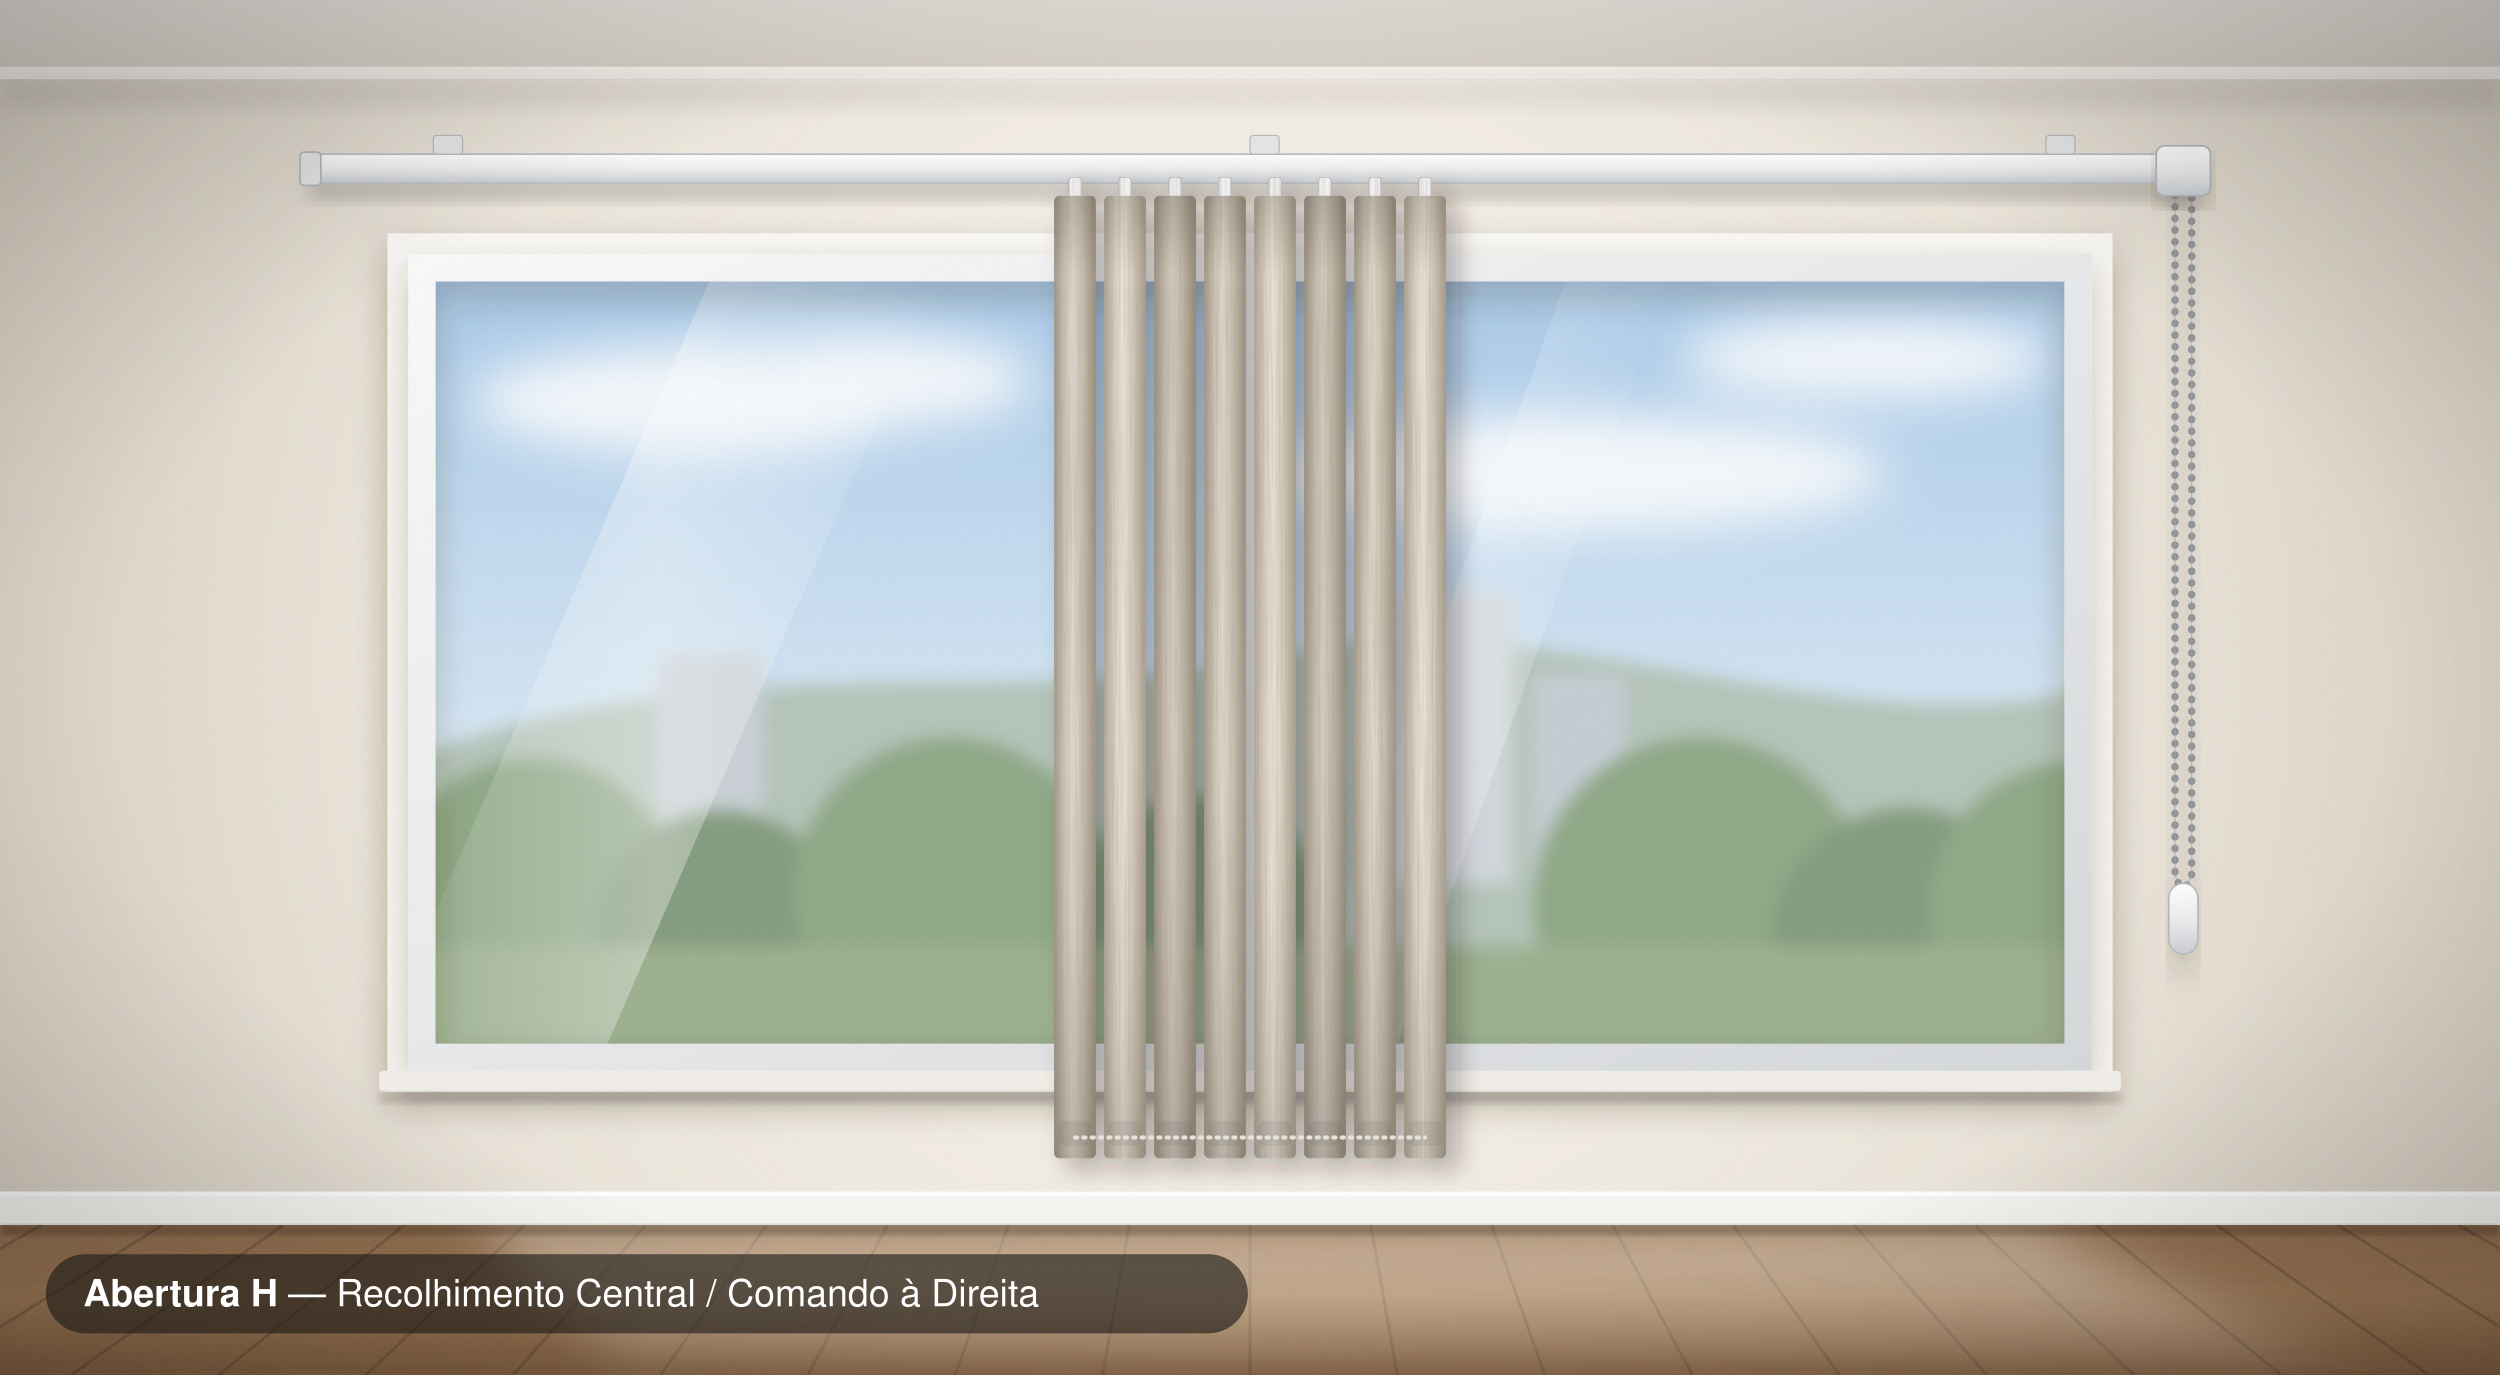
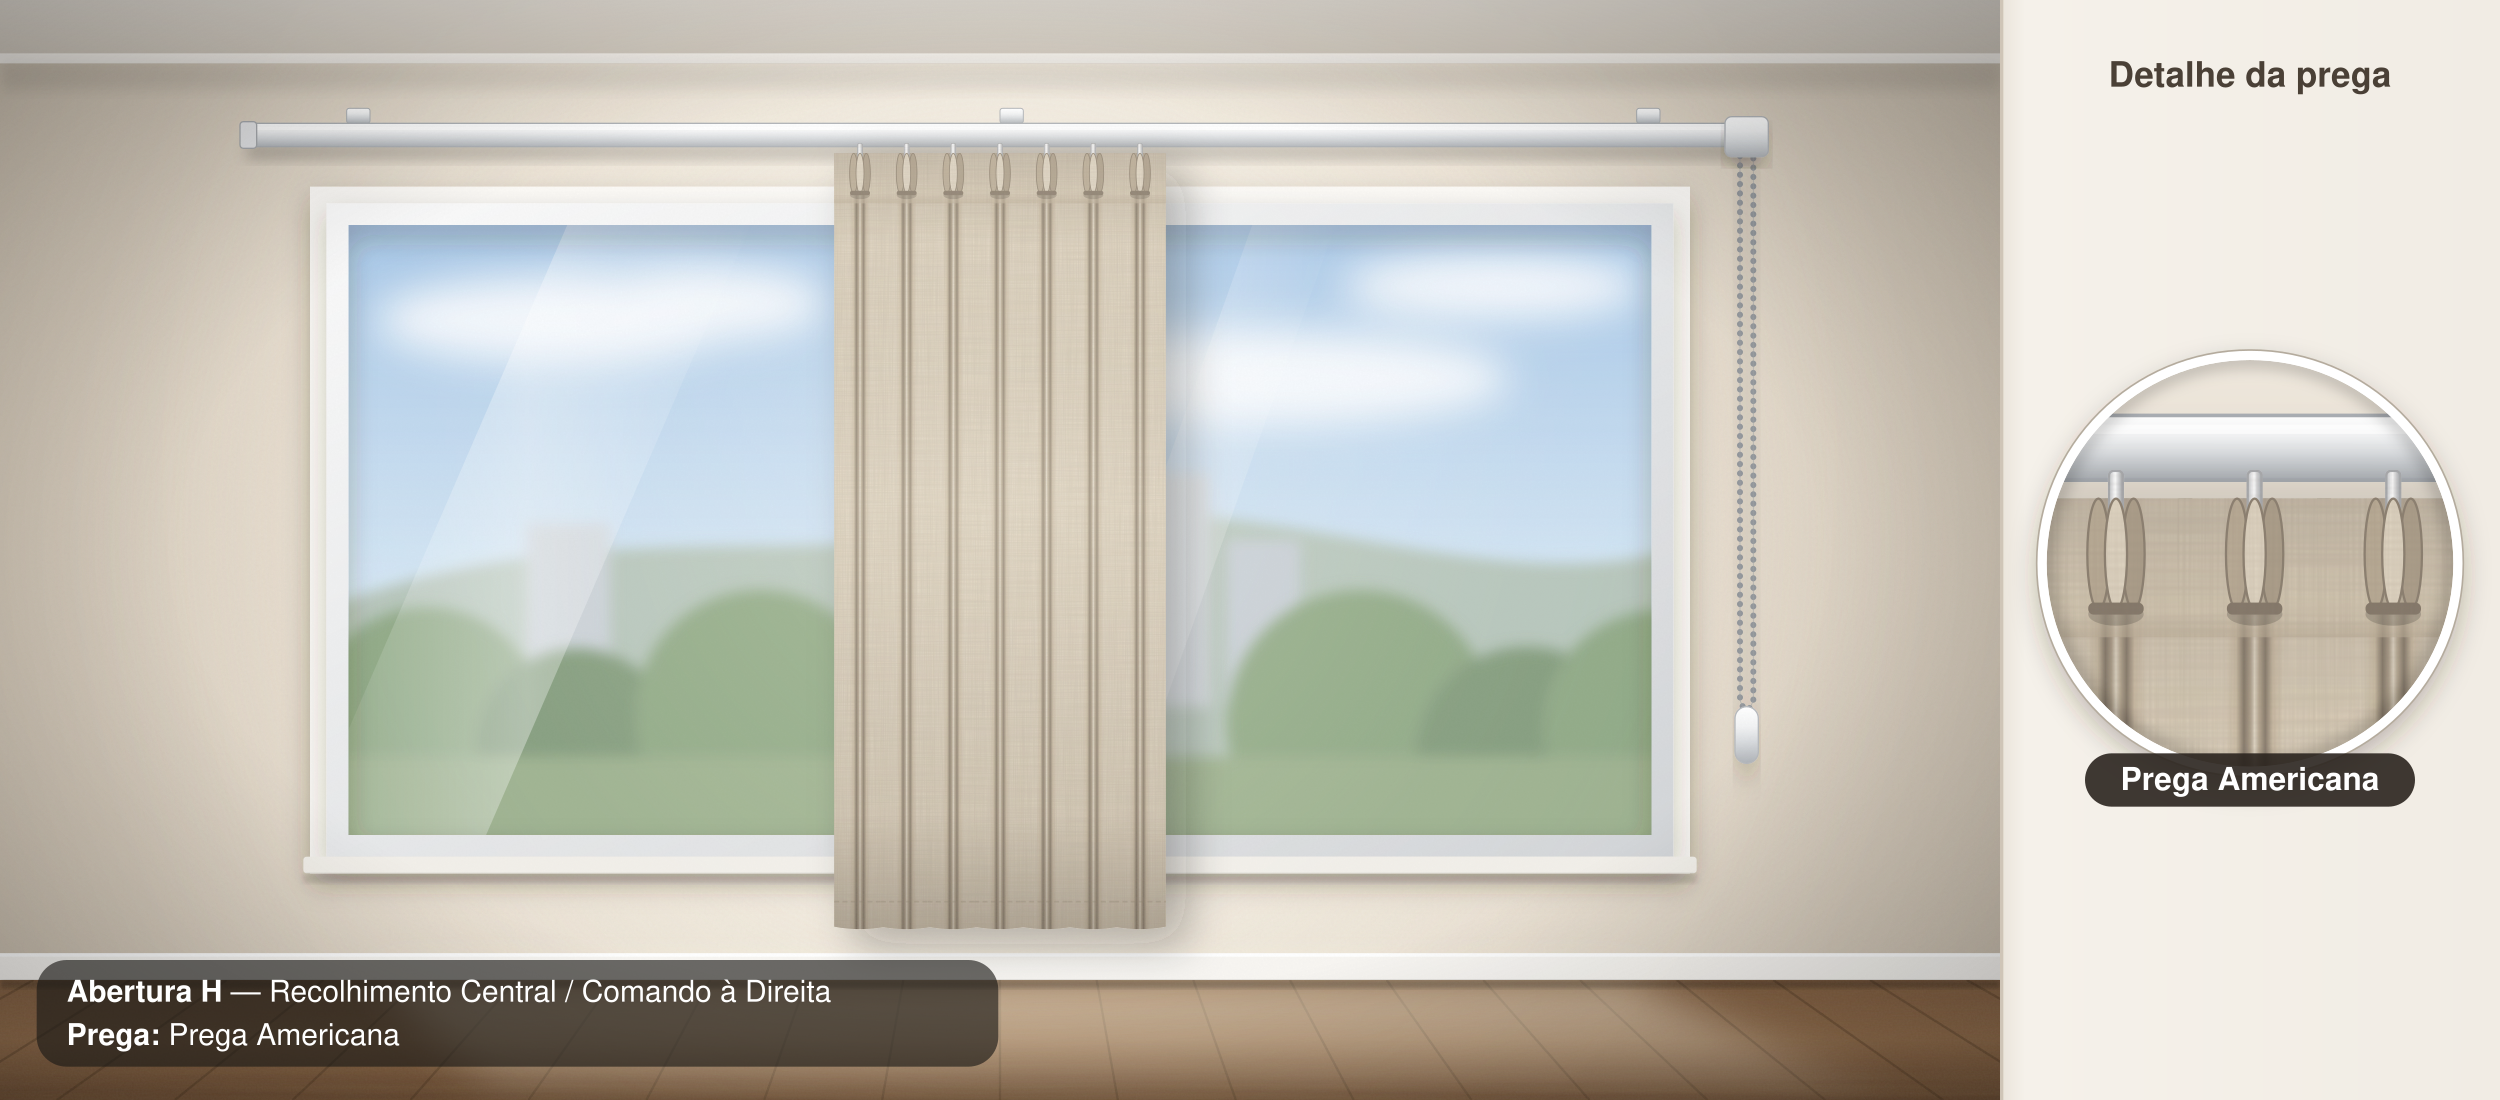
- <svg xmlns="http://www.w3.org/2000/svg" viewBox="0 0 1200 660" width="1200" height="660" role="img" aria-label="Abertura H: Recolhimento Central / Comando à Direita">
+ <svg xmlns="http://www.w3.org/2000/svg" viewBox="0 0 1500 660" width="1500" height="660" role="img" aria-label="Abertura H: Recolhimento Central / Comando à Direita. Prega: Prega Americana">
  <defs>
-     <radialGradient id="parede" cx="600" cy="318" r="760" gradientUnits="userSpaceOnUse">
-       <stop offset="0" stop-color="#F6F1EA" />
-       <stop offset=".55" stop-color="#E8E1D6" />
-       <stop offset="1" stop-color="#CFC6B8" />
+     <radialGradient id="parede" cx="600" cy="318" r="780" gradientUnits="userSpaceOnUse">
+       <stop offset="0" stop-color="#F4EEE5" />
+       <stop offset=".5" stop-color="#E4DACB" />
+       <stop offset="1" stop-color="#BFB3A2" />
    </radialGradient>
    <linearGradient id="teto" x1="0" y1="0" x2="0" y2="1">
-       <stop offset="0" stop-color="#E6E1DA" />
-       <stop offset="1" stop-color="#D3CCC2" />
+       <stop offset="0" stop-color="#E2DCD3" />
+       <stop offset="1" stop-color="#CCC4B8" />
    </linearGradient>
    <linearGradient id="piso" x1="0" y1="0" x2="0" y2="1">
-       <stop offset="0" stop-color="#8E6A4B" />
-       <stop offset=".5" stop-color="#9F7854" />
-       <stop offset="1" stop-color="#7A5739" />
+       <stop offset="0" stop-color="#7E5B3E" />
+       <stop offset=".5" stop-color="#946D4B" />
+       <stop offset="1" stop-color="#6B4B31" />
    </linearGradient>
    <linearGradient id="luzPiso" x1="0" y1="0" x2="0" y2="1">
-       <stop offset="0" stop-color="#FFF6E6" stop-opacity=".55" />
-       <stop offset="1" stop-color="#FFF6E6" stop-opacity=".12" />
+       <stop offset="0" stop-color="#FFF4DE" stop-opacity=".6" />
+       <stop offset="1" stop-color="#FFF4DE" stop-opacity=".1" />
    </linearGradient>
    <linearGradient id="ceu" x1="0" y1="0" x2="0" y2="1">
-       <stop offset="0" stop-color="#8DB8E2" />
-       <stop offset=".6" stop-color="#C9DFF0" />
-       <stop offset="1" stop-color="#E9F1F4" />
+       <stop offset="0" stop-color="#86B2DE" />
+       <stop offset=".6" stop-color="#C6DDF0" />
+       <stop offset="1" stop-color="#EAF1F3" />
    </linearGradient>
    <linearGradient id="aluminio" x1="0" y1="0" x2="0" y2="1">
      <stop offset="0" stop-color="#FFFFFF" />
-       <stop offset=".5" stop-color="#ECEDEE" />
-       <stop offset="1" stop-color="#C9CCD0" />
-     </linearGradient>
+       <stop offset=".35" stop-color="#F1F2F3" />
+       <stop offset=".6" stop-color="#D9DCDF" />
+       <stop offset="1" stop-color="#AEB2B7" />
+     </linearGradient>
+     <linearGradient id="metal" x1="0" y1="0" x2="1" y2="0">
+       <stop offset="0" stop-color="#C9CCD0" />
+       <stop offset=".45" stop-color="#FFFFFF" />
+       <stop offset="1" stop-color="#A3A7AC" />
+     </linearGradient>
+     <radialGradient id="botao" cx=".35" cy=".35" r=".7">
+       <stop offset="0" stop-color="#FFFFFF" />
+       <stop offset=".5" stop-color="#D8D2C8" />
+       <stop offset="1" stop-color="#8E877C" />
+     </radialGradient>
    <linearGradient id="caixilho" x1="0" y1="0" x2="1" y2="1">
      <stop offset="0" stop-color="#FAFAFA" />
-       <stop offset="1" stop-color="#D5D8DB" />
-     </linearGradient>
-     <linearGradient id="lamina" x1="0" y1="0" x2="1" y2="0">
-       <stop offset="0" stop-color="#A89C8A" />
-       <stop offset=".25" stop-color="#D9CFBF" />
-       <stop offset=".45" stop-color="#EEE7DB" />
-       <stop offset=".7" stop-color="#D3C8B6" />
-       <stop offset="1" stop-color="#9F937F" />
-     </linearGradient>
-     <linearGradient id="laminaAltura" x1="0" y1="0" x2="0" y2="1">
-       <stop offset="0" stop-color="#000" stop-opacity=".18" />
-       <stop offset=".08" stop-color="#000" stop-opacity="0" />
-       <stop offset=".55" stop-color="#FFF" stop-opacity=".06" />
-       <stop offset="1" stop-color="#000" stop-opacity=".16" />
+       <stop offset="1" stop-color="#D1D4D7" />
+     </linearGradient>
+     <linearGradient id="volume" x1="0" y1="0" x2="0" y2="1">
+       <stop offset="0" stop-color="#1B140E" stop-opacity=".34" />
+       <stop offset=".05" stop-color="#1B140E" stop-opacity=".08" />
+       <stop offset=".12" stop-color="#1B140E" stop-opacity="0" />
+       <stop offset=".45" stop-color="#FFF8EA" stop-opacity=".08" />
+       <stop offset=".85" stop-color="#1B140E" stop-opacity=".06" />
+       <stop offset="1" stop-color="#1B140E" stop-opacity=".26" />
+     </linearGradient>
+     <linearGradient id="dobra0Americana" x1="0" y1="0" x2="1" y2="0">
+       <stop offset="0" stop-color="#daceb9" />
+       <stop offset="0.3" stop-color="#dcd0bc" />
+       <stop offset="0.38" stop-color="#d0c2aa" />
+       <stop offset="0.43" stop-color="#877b6b" />
+       <stop offset="0.47" stop-color="#afa18d" />
+       <stop offset="0.5" stop-color="#e4dac8" />
+       <stop offset="0.53" stop-color="#b9ab95" />
+       <stop offset="0.57" stop-color="#8a7e6e" />
+       <stop offset="0.62" stop-color="#cfc0a9" />
+       <stop offset="0.7" stop-color="#dcd0bc" />
+       <stop offset="1" stop-color="#daceb9" />
+     </linearGradient>
+     <linearGradient id="cabecote0" x1="0" y1="0" x2="0" y2="1">
+       <stop offset="0" stop-color="#ddd1be" />
+       <stop offset=".8" stop-color="#d5c8b2" />
+       <stop offset="1" stop-color="#bcae98" />
    </linearGradient>
    <linearGradient id="reflexo" x1="0" y1="0" x2="1" y2="0">
      <stop offset="0" stop-color="#FFF" stop-opacity="0" />
      <stop offset=".5" stop-color="#FFF" stop-opacity=".35" />
      <stop offset="1" stop-color="#FFF" stop-opacity="0" />
    </linearGradient>
    <radialGradient id="vinheta" cx=".5" cy=".5" r=".75">
-       <stop offset=".6" stop-color="#000" stop-opacity="0" />
-       <stop offset="1" stop-color="#000" stop-opacity=".28" />
+       <stop offset=".55" stop-color="#000" stop-opacity="0" />
+       <stop offset="1" stop-color="#000" stop-opacity=".32" />
    </radialGradient>
-     <radialGradient id="brilhoJanela" cx="600" cy="318" r="520" gradientUnits="userSpaceOnUse">
-       <stop offset="0" stop-color="#FFFBF2" stop-opacity=".55" />
-       <stop offset="1" stop-color="#FFFBF2" stop-opacity="0" />
+     <radialGradient id="brilhoJanela" cx="600" cy="318" r="560" gradientUnits="userSpaceOnUse">
+       <stop offset="0" stop-color="#FFF8EC" stop-opacity=".65" />
+       <stop offset="1" stop-color="#FFF8EC" stop-opacity="0" />
    </radialGradient>
+     <radialGradient id="luzNaCortina" cx="600" cy="278.8" r="520" gradientUnits="userSpaceOnUse">
+       <stop offset="0" stop-color="#FFF6E2" stop-opacity=".55" />
+       <stop offset=".6" stop-color="#FFF6E2" stop-opacity=".12" />
+       <stop offset="1" stop-color="#FFF6E2" stop-opacity="0" />
+     </radialGradient>
+     <linearGradient id="fundoLupa" x1="0" y1="0" x2="0" y2="1">
+       <stop offset="0" stop-color="#EEE7DC" />
+       <stop offset="1" stop-color="#D9CFC0" />
+     </linearGradient>
+     <linearGradient id="coluna" x1="0" y1="0" x2="1" y2="0">
+       <stop offset="0" stop-color="#E9E3D9" />
+       <stop offset=".05" stop-color="#F5F1EA" />
+       <stop offset="1" stop-color="#F1ECE4" />
+     </linearGradient>
+     <clipPath id="cena">
+       <rect width="1200" height="660" />
+     </clipPath>
    <clipPath id="vaos">
      <rect x="209" y="135" width="384.5" height="366" />
      <rect x="606.5" y="135" width="384.5" height="366" />
    </clipPath>
    <clipPath id="pisoClip">
      <rect x="0" y="588" width="1200" height="72" />
    </clipPath>
+     <clipPath id="lupa0">
+       <circle cx="1350" cy="338" r="122" />
+     </clipPath>
    <filter id="desfoque4" x="-10%" y="-30%" width="120%" height="160%">
      <feGaussianBlur stdDeviation="4" />
    </filter>
    <filter id="desfoque2">
      <feGaussianBlur stdDeviation="1.6" />
    </filter>
    <filter id="desfoque12" x="-20%" y="-50%" width="140%" height="200%">
      <feGaussianBlur stdDeviation="12" />
    </filter>
    <filter id="sombra" x="-10%" y="-20%" width="120%" height="150%">
      <feDropShadow dx="0" dy="7" stdDeviation="8" flood-color="#3A2E22" flood-opacity=".28" />
    </filter>
-     <filter id="sombraLaminas" x="-10%" y="-5%" width="125%" height="115%">
-       <feDropShadow dx="6" dy="5" stdDeviation="6" flood-color="#2E2418" flood-opacity=".32" />
+     <filter id="sombraCortina" x="-15%" y="-5%" width="135%" height="120%">
+       <feDropShadow dx="2" dy="3" stdDeviation="2.5" flood-color="#241B12" flood-opacity=".35" result="perto" />
+       <feDropShadow dx="12" dy="9" stdDeviation="13" flood-color="#241B12" flood-opacity=".34" />
    </filter>
    <filter id="tecido" x="0" y="0" width="100%" height="100%">
-       <feTurbulence type="fractalNoise" baseFrequency="0.9 0.015" numOctaves="2" seed="4" result="n" />
-       <feColorMatrix in="n" type="matrix" values="0 0 0 0 .35  0 0 0 0 .30  0 0 0 0 .24  0 0 0 .55 -.12" result="nc" />
-       <feComposite in="nc" in2="SourceGraphic" operator="in" result="t" />
+       <feTurbulence type="fractalNoise" baseFrequency="1.5 0.03" numOctaves="2" seed="4" result="urdume" />
+       <feTurbulence type="fractalNoise" baseFrequency="0.03 1.2" numOctaves="1" seed="11" result="trama" />
+       <feBlend in="urdume" in2="trama" mode="multiply" result="fios" />
+       <feColorMatrix in="fios" type="matrix" values="0 0 0 0 .28  0 0 0 0 .23  0 0 0 0 .18  0 0 0 .42 -.15" result="fiosCor" />
+       <feComposite in="fiosCor" in2="SourceGraphic" operator="in" result="textura" />
      <feMerge>
        <feMergeNode in="SourceGraphic" />
-         <feMergeNode in="t" />
+         <feMergeNode in="textura" />
      </feMerge>
+     </filter>
+     <filter id="reboco" x="0" y="0" width="100%" height="100%">
+       <feTurbulence type="fractalNoise" baseFrequency=".55" numOctaves="3" seed="21" />
+       <feColorMatrix type="matrix" values="0 0 0 0 .45  0 0 0 0 .40  0 0 0 0 .34  0 0 0 .09 0" />
    </filter>
    <filter id="grao" x="0" y="0" width="100%" height="100%">
      <feTurbulence type="fractalNoise" baseFrequency=".85" numOctaves="2" seed="9" />
-       <feColorMatrix type="matrix" values="0 0 0 0 .5  0 0 0 0 .5  0 0 0 0 .5  0 0 0 .07 0" />
+       <feColorMatrix type="matrix" values="0 0 0 0 .5  0 0 0 0 .5  0 0 0 0 .5  0 0 0 .06 0" />
    </filter>
    <filter id="veios" x="0" y="0" width="100%" height="100%">
      <feTurbulence type="fractalNoise" baseFrequency="0.004 0.18" numOctaves="3" seed="2" />
-       <feColorMatrix type="matrix" values="0 0 0 0 .25  0 0 0 0 .14  0 0 0 0 .06  0 0 0 .5 -.1" />
+       <feColorMatrix type="matrix" values="0 0 0 0 .25  0 0 0 0 .14  0 0 0 0 .06  0 0 0 .55 -.1" />
    </filter>
  </defs>
-   <rect width="1200" height="660" fill="url(#parede)" />
-   <rect width="1200" height="660" fill="url(#brilhoJanela)" />
-   <rect width="1200" height="38" fill="url(#teto)" />
-   <rect y="32" width="1200" height="6" fill="#F3EFE9" />
-   <rect y="38" width="1200" height="14" fill="#000" opacity=".06" filter="url(#desfoque4)" />
-   <rect y="588" width="1200" height="72" fill="url(#piso)" />
-   <rect y="588" width="1200" height="72" filter="url(#veios)" />
-   <g clip-path="url(#pisoClip)" stroke="#3E2817" stroke-opacity=".28" stroke-width="1.4">
-     <line x1="-328" y1="588" x2="-531.7" y2="660" />
-     <line x1="-270" y1="588" x2="-461" y2="660" />
-     <line x1="-212" y1="588" x2="-390.2" y2="660" />
-     <line x1="-154" y1="588" x2="-319.5" y2="660" />
-     <line x1="-96" y1="588" x2="-248.8" y2="660" />
-     <line x1="-38" y1="588" x2="-178" y2="660" />
-     <line x1="20" y1="588" x2="-107.3" y2="660" />
-     <line x1="78" y1="588" x2="-36.6" y2="660" />
-     <line x1="136" y1="588" x2="34.1" y2="660" />
-     <line x1="194" y1="588" x2="104.9" y2="660" />
-     <line x1="252" y1="588" x2="175.6" y2="660" />
-     <line x1="310" y1="588" x2="246.3" y2="660" />
-     <line x1="368" y1="588" x2="317.1" y2="660" />
-     <line x1="426" y1="588" x2="387.8" y2="660" />
-     <line x1="484" y1="588" x2="458.5" y2="660" />
-     <line x1="542" y1="588" x2="529.3" y2="660" />
-     <line x1="600" y1="588" x2="600" y2="660" />
-     <line x1="658" y1="588" x2="670.7" y2="660" />
-     <line x1="716" y1="588" x2="741.5" y2="660" />
-     <line x1="774" y1="588" x2="812.2" y2="660" />
-     <line x1="832" y1="588" x2="882.9" y2="660" />
-     <line x1="890" y1="588" x2="953.7" y2="660" />
-     <line x1="948" y1="588" x2="1024.4" y2="660" />
-     <line x1="1006" y1="588" x2="1095.1" y2="660" />
-     <line x1="1064" y1="588" x2="1165.9" y2="660" />
-     <line x1="1122" y1="588" x2="1236.6" y2="660" />
-     <line x1="1180" y1="588" x2="1307.3" y2="660" />
-     <line x1="1238" y1="588" x2="1378" y2="660" />
-     <line x1="1296" y1="588" x2="1448.8" y2="660" />
-     <line x1="1354" y1="588" x2="1519.5" y2="660" />
-     <line x1="1412" y1="588" x2="1590.2" y2="660" />
-     <line x1="1470" y1="588" x2="1661" y2="660" />
-     <line x1="1528" y1="588" x2="1731.7" y2="660" />
+   <g clip-path="url(#cena)">
+     <rect width="1200" height="660" fill="url(#parede)" />
+     <rect width="1200" height="660" filter="url(#reboco)" />
+     <rect width="1200" height="660" fill="url(#brilhoJanela)" />
+     <rect width="1200" height="38" fill="url(#teto)" />
+     <rect y="32" width="1200" height="6" fill="#F3EFE9" />
+     <rect y="38" width="1200" height="16" fill="#000" opacity=".08" filter="url(#desfoque4)" />
+     <rect y="588" width="1200" height="72" fill="url(#piso)" />
+     <rect y="588" width="1200" height="72" filter="url(#veios)" />
+     <g clip-path="url(#pisoClip)" stroke="#3E2817" stroke-opacity=".3" stroke-width="1.4">
+       <line x1="-328" y1="588" x2="-531.7" y2="660" />
+       <line x1="-270" y1="588" x2="-461" y2="660" />
+       <line x1="-212" y1="588" x2="-390.2" y2="660" />
+       <line x1="-154" y1="588" x2="-319.5" y2="660" />
+       <line x1="-96" y1="588" x2="-248.8" y2="660" />
+       <line x1="-38" y1="588" x2="-178" y2="660" />
+       <line x1="20" y1="588" x2="-107.3" y2="660" />
+       <line x1="78" y1="588" x2="-36.6" y2="660" />
+       <line x1="136" y1="588" x2="34.1" y2="660" />
+       <line x1="194" y1="588" x2="104.9" y2="660" />
+       <line x1="252" y1="588" x2="175.6" y2="660" />
+       <line x1="310" y1="588" x2="246.3" y2="660" />
+       <line x1="368" y1="588" x2="317.1" y2="660" />
+       <line x1="426" y1="588" x2="387.8" y2="660" />
+       <line x1="484" y1="588" x2="458.5" y2="660" />
+       <line x1="542" y1="588" x2="529.3" y2="660" />
+       <line x1="600" y1="588" x2="600" y2="660" />
+       <line x1="658" y1="588" x2="670.7" y2="660" />
+       <line x1="716" y1="588" x2="741.5" y2="660" />
+       <line x1="774" y1="588" x2="812.2" y2="660" />
+       <line x1="832" y1="588" x2="882.9" y2="660" />
+       <line x1="890" y1="588" x2="953.7" y2="660" />
+       <line x1="948" y1="588" x2="1024.4" y2="660" />
+       <line x1="1006" y1="588" x2="1095.1" y2="660" />
+       <line x1="1064" y1="588" x2="1165.9" y2="660" />
+       <line x1="1122" y1="588" x2="1236.6" y2="660" />
+       <line x1="1180" y1="588" x2="1307.3" y2="660" />
+       <line x1="1238" y1="588" x2="1378" y2="660" />
+       <line x1="1296" y1="588" x2="1448.8" y2="660" />
+       <line x1="1354" y1="588" x2="1519.5" y2="660" />
+       <line x1="1412" y1="588" x2="1590.2" y2="660" />
+       <line x1="1470" y1="588" x2="1661" y2="660" />
+       <line x1="1528" y1="588" x2="1731.7" y2="660" />
+     </g>
+     <polygon points="226,588 974,588 1144,660 306,660" fill="url(#luzPiso)" filter="url(#desfoque12)" />
+     <rect y="572" width="1200" height="16" fill="#F7F5F1" />
+     <rect y="572" width="1200" height="2" fill="#FFFFFF" />
+     <rect y="588" width="1200" height="5" fill="#000" opacity=".24" filter="url(#desfoque2)" />
+     <rect x="186" y="112" width="828" height="412" fill="#FBF9F5" filter="url(#sombra)" />
+     <g clip-path="url(#vaos)">
+       <rect x="196" y="122" width="808" height="392" fill="url(#ceu)" />
+       <g fill="#FFFFFF" opacity=".85" filter="url(#desfoque12)">
+         <ellipse cx="336" cy="192" rx="110" ry="26" />
+         <ellipse cx="426" cy="182" rx="70" ry="22" />
+         <ellipse cx="756" cy="227" rx="150" ry="28" />
+         <ellipse cx="896" cy="172" rx="90" ry="20" />
+       </g>
+       <path d="M196 364 C356 304 496 344 616 314 S896 364 1004 329 V514 H196 Z" fill="#9FB3A6" filter="url(#desfoque4)" />
+       <g filter="url(#desfoque4)">
+         <rect x="666" y="284" width="60" height="140" fill="#C3CBD2" />
+         <rect x="736" y="324" width="44" height="100" fill="#B4BEC7" />
+         <rect x="316" y="314" width="50" height="110" fill="#BAC3CB" />
+       </g>
+       <g filter="url(#desfoque4)">
+         <circle cx="256" cy="434" r="70" fill="#6E8F64" />
+         <circle cx="346" cy="449" r="60" fill="#5F7F58" />
+         <circle cx="456" cy="429" r="75" fill="#6E8F64" />
+         <circle cx="576" cy="444" r="62" fill="#5F7F58" />
+         <circle cx="816" cy="434" r="80" fill="#6E8F64" />
+         <circle cx="916" cy="454" r="66" fill="#5F7F58" />
+         <circle cx="996" cy="436" r="70" fill="#6E8F64" />
+         <rect x="196" y="454" width="808" height="60" fill="#7F9A6E" />
+       </g>
+       <rect x="196" y="122" width="808" height="392" fill="#FFFFFF" opacity=".22" />
+       <polygon points="346,122 456,122 286,514 176,514" fill="url(#reflexo)" />
+       <polygon points="756,122 806,122 666,514 616,514" fill="url(#reflexo)" opacity=".7" />
+     </g>
+     <g filter="url(#sombra)">
+       <path fill-rule="evenodd" fill="url(#caixilho)" d="M196 122 h808 v392 h-808 Z       M209 135 h384.5 v366 h-384.5 Z       M606.5 135 h384.5 v366 h-384.5 Z" />
+     </g>
+     <rect x="593.5" y="135" width="2" height="366" fill="#000" opacity=".08" />
+     <rect x="182" y="514" width="836" height="10" rx="2" fill="#F1EEE8" />
+     <rect x="182" y="524" width="836" height="6" fill="#000" opacity=".12" filter="url(#desfoque2)" />
+     <rect x="208" y="65" width="14" height="9" rx="1.5" fill="url(#aluminio)" stroke="#A9ADB2" stroke-width=".6" />
+     <rect x="600" y="65" width="14" height="9" rx="1.5" fill="url(#aluminio)" stroke="#A9ADB2" stroke-width=".6" />
+     <rect x="982" y="65" width="14" height="9" rx="1.5" fill="url(#aluminio)" stroke="#A9ADB2" stroke-width=".6" />
+     <rect x="148" y="86" width="904" height="10" fill="#000" opacity=".2" filter="url(#desfoque4)" />
+     <rect x="148" y="74" width="904" height="14" rx="3" fill="url(#aluminio)" stroke="#A9ADB2" stroke-width=".8" />
+     <rect x="150" y="76" width="900" height="2" rx="1" fill="#FFFFFF" opacity=".8" />
+     <rect x="144" y="73" width="10" height="16" rx="2" fill="#E2E3E5" stroke="#A3A6AA" stroke-width=".8" />
+     <rect x="1046" y="73" width="10" height="16" rx="2" fill="#E2E3E5" stroke="#A3A6AA" stroke-width=".8" />
+     <g filter="url(#sombraCortina)">
+       <g filter="url(#tecido)">
+         <g transform="translate(516 0)">
+           <g>
+             <path d="M-15.5 92 H15.5 V556 Q0 559 -15.5 556 Z" fill="url(#dobra0Americana)" />
+             <path d="M-15.5 92 H15.5 V556 Q0 559 -15.5 556 Z" fill="url(#volume)" />
+             <line x1="-15.5" y1="541" x2="15.5" y2="541" stroke="#7a6f60" stroke-opacity=".28" stroke-width="1" stroke-dasharray="3 2" vector-effect="non-scaling-stroke" />
+             <rect x="-15.5" y="92" width="31" height="30" fill="url(#cabecote0)" opacity=".6" />
+           </g>
+           <rect x="-1.5" y="86" width="3" height="9" rx="1" fill="url(#metal)" stroke="#A9ACB0" stroke-width=".5" />
+           <ellipse cx="0" cy="117" rx="6" ry="2.5" fill="#000" opacity=".18" />
+           <ellipse cx="-3.8" cy="104" rx="2.4" ry="12" fill="#b9ab95" stroke="#8a7e6e" stroke-width=".5" />
+           <ellipse cx="3.8" cy="104" rx="2.4" ry="12" fill="#ac9e8a" stroke="#8a7e6e" stroke-width=".5" />
+           <ellipse cx="0" cy="104" rx="2.4" ry="12" fill="#e0d5c2" stroke="#8a7e6e" stroke-width=".5" />
+           <rect x="-6" y="114.5" width="12" height="2.6" rx="1.2" fill="#827667" />
+         </g>
+         <g transform="translate(544 0)">
+           <g>
+             <path d="M-15.5 92 H15.5 V556 Q0 559 -15.5 556 Z" fill="url(#dobra0Americana)" />
+             <path d="M-15.5 92 H15.5 V556 Q0 559 -15.5 556 Z" fill="url(#volume)" />
+             <line x1="-15.5" y1="541" x2="15.5" y2="541" stroke="#7a6f60" stroke-opacity=".28" stroke-width="1" stroke-dasharray="3 2" vector-effect="non-scaling-stroke" />
+             <rect x="-15.5" y="92" width="31" height="30" fill="url(#cabecote0)" opacity=".6" />
+           </g>
+           <rect x="-1.5" y="86" width="3" height="9" rx="1" fill="url(#metal)" stroke="#A9ACB0" stroke-width=".5" />
+           <ellipse cx="0" cy="117" rx="6" ry="2.5" fill="#000" opacity=".18" />
+           <ellipse cx="-3.8" cy="104" rx="2.4" ry="12" fill="#b9ab95" stroke="#8a7e6e" stroke-width=".5" />
+           <ellipse cx="3.8" cy="104" rx="2.4" ry="12" fill="#ac9e8a" stroke="#8a7e6e" stroke-width=".5" />
+           <ellipse cx="0" cy="104" rx="2.4" ry="12" fill="#e0d5c2" stroke="#8a7e6e" stroke-width=".5" />
+           <rect x="-6" y="114.5" width="12" height="2.6" rx="1.2" fill="#827667" />
+         </g>
+         <g transform="translate(572 0)">
+           <g>
+             <path d="M-15.5 92 H15.5 V556 Q0 559 -15.5 556 Z" fill="url(#dobra0Americana)" />
+             <path d="M-15.5 92 H15.5 V556 Q0 559 -15.5 556 Z" fill="url(#volume)" />
+             <line x1="-15.5" y1="541" x2="15.5" y2="541" stroke="#7a6f60" stroke-opacity=".28" stroke-width="1" stroke-dasharray="3 2" vector-effect="non-scaling-stroke" />
+             <rect x="-15.5" y="92" width="31" height="30" fill="url(#cabecote0)" opacity=".6" />
+           </g>
+           <rect x="-1.5" y="86" width="3" height="9" rx="1" fill="url(#metal)" stroke="#A9ACB0" stroke-width=".5" />
+           <ellipse cx="0" cy="117" rx="6" ry="2.5" fill="#000" opacity=".18" />
+           <ellipse cx="-3.8" cy="104" rx="2.4" ry="12" fill="#b9ab95" stroke="#8a7e6e" stroke-width=".5" />
+           <ellipse cx="3.8" cy="104" rx="2.4" ry="12" fill="#ac9e8a" stroke="#8a7e6e" stroke-width=".5" />
+           <ellipse cx="0" cy="104" rx="2.4" ry="12" fill="#e0d5c2" stroke="#8a7e6e" stroke-width=".5" />
+           <rect x="-6" y="114.5" width="12" height="2.6" rx="1.2" fill="#827667" />
+         </g>
+         <g transform="translate(600 0)">
+           <g>
+             <path d="M-15.5 92 H15.5 V556 Q0 559 -15.5 556 Z" fill="url(#dobra0Americana)" />
+             <path d="M-15.5 92 H15.5 V556 Q0 559 -15.5 556 Z" fill="url(#volume)" />
+             <line x1="-15.5" y1="541" x2="15.5" y2="541" stroke="#7a6f60" stroke-opacity=".28" stroke-width="1" stroke-dasharray="3 2" vector-effect="non-scaling-stroke" />
+             <rect x="-15.5" y="92" width="31" height="30" fill="url(#cabecote0)" opacity=".6" />
+           </g>
+           <rect x="-1.5" y="86" width="3" height="9" rx="1" fill="url(#metal)" stroke="#A9ACB0" stroke-width=".5" />
+           <ellipse cx="0" cy="117" rx="6" ry="2.5" fill="#000" opacity=".18" />
+           <ellipse cx="-3.8" cy="104" rx="2.4" ry="12" fill="#b9ab95" stroke="#8a7e6e" stroke-width=".5" />
+           <ellipse cx="3.8" cy="104" rx="2.4" ry="12" fill="#ac9e8a" stroke="#8a7e6e" stroke-width=".5" />
+           <ellipse cx="0" cy="104" rx="2.4" ry="12" fill="#e0d5c2" stroke="#8a7e6e" stroke-width=".5" />
+           <rect x="-6" y="114.5" width="12" height="2.6" rx="1.2" fill="#827667" />
+         </g>
+         <g transform="translate(628 0)">
+           <g>
+             <path d="M-15.5 92 H15.5 V556 Q0 559 -15.5 556 Z" fill="url(#dobra0Americana)" />
+             <path d="M-15.5 92 H15.5 V556 Q0 559 -15.5 556 Z" fill="url(#volume)" />
+             <line x1="-15.5" y1="541" x2="15.5" y2="541" stroke="#7a6f60" stroke-opacity=".28" stroke-width="1" stroke-dasharray="3 2" vector-effect="non-scaling-stroke" />
+             <rect x="-15.5" y="92" width="31" height="30" fill="url(#cabecote0)" opacity=".6" />
+           </g>
+           <rect x="-1.5" y="86" width="3" height="9" rx="1" fill="url(#metal)" stroke="#A9ACB0" stroke-width=".5" />
+           <ellipse cx="0" cy="117" rx="6" ry="2.5" fill="#000" opacity=".18" />
+           <ellipse cx="-3.8" cy="104" rx="2.4" ry="12" fill="#b9ab95" stroke="#8a7e6e" stroke-width=".5" />
+           <ellipse cx="3.8" cy="104" rx="2.4" ry="12" fill="#ac9e8a" stroke="#8a7e6e" stroke-width=".5" />
+           <ellipse cx="0" cy="104" rx="2.4" ry="12" fill="#e0d5c2" stroke="#8a7e6e" stroke-width=".5" />
+           <rect x="-6" y="114.5" width="12" height="2.6" rx="1.2" fill="#827667" />
+         </g>
+         <g transform="translate(656 0)">
+           <g>
+             <path d="M-15.5 92 H15.5 V556 Q0 559 -15.5 556 Z" fill="url(#dobra0Americana)" />
+             <path d="M-15.5 92 H15.5 V556 Q0 559 -15.5 556 Z" fill="url(#volume)" />
+             <line x1="-15.5" y1="541" x2="15.5" y2="541" stroke="#7a6f60" stroke-opacity=".28" stroke-width="1" stroke-dasharray="3 2" vector-effect="non-scaling-stroke" />
+             <rect x="-15.5" y="92" width="31" height="30" fill="url(#cabecote0)" opacity=".6" />
+           </g>
+           <rect x="-1.5" y="86" width="3" height="9" rx="1" fill="url(#metal)" stroke="#A9ACB0" stroke-width=".5" />
+           <ellipse cx="0" cy="117" rx="6" ry="2.5" fill="#000" opacity=".18" />
+           <ellipse cx="-3.8" cy="104" rx="2.4" ry="12" fill="#b9ab95" stroke="#8a7e6e" stroke-width=".5" />
+           <ellipse cx="3.8" cy="104" rx="2.4" ry="12" fill="#ac9e8a" stroke="#8a7e6e" stroke-width=".5" />
+           <ellipse cx="0" cy="104" rx="2.4" ry="12" fill="#e0d5c2" stroke="#8a7e6e" stroke-width=".5" />
+           <rect x="-6" y="114.5" width="12" height="2.6" rx="1.2" fill="#827667" />
+         </g>
+         <g transform="translate(684 0)">
+           <g>
+             <path d="M-15.5 92 H15.5 V556 Q0 559 -15.5 556 Z" fill="url(#dobra0Americana)" />
+             <path d="M-15.5 92 H15.5 V556 Q0 559 -15.5 556 Z" fill="url(#volume)" />
+             <line x1="-15.5" y1="541" x2="15.5" y2="541" stroke="#7a6f60" stroke-opacity=".28" stroke-width="1" stroke-dasharray="3 2" vector-effect="non-scaling-stroke" />
+             <rect x="-15.5" y="92" width="31" height="30" fill="url(#cabecote0)" opacity=".6" />
+           </g>
+           <rect x="-1.5" y="86" width="3" height="9" rx="1" fill="url(#metal)" stroke="#A9ACB0" stroke-width=".5" />
+           <ellipse cx="0" cy="117" rx="6" ry="2.5" fill="#000" opacity=".18" />
+           <ellipse cx="-3.8" cy="104" rx="2.4" ry="12" fill="#b9ab95" stroke="#8a7e6e" stroke-width=".5" />
+           <ellipse cx="3.8" cy="104" rx="2.4" ry="12" fill="#ac9e8a" stroke="#8a7e6e" stroke-width=".5" />
+           <ellipse cx="0" cy="104" rx="2.4" ry="12" fill="#e0d5c2" stroke="#8a7e6e" stroke-width=".5" />
+           <rect x="-6" y="114.5" width="12" height="2.6" rx="1.2" fill="#827667" />
+         </g>
+       </g>
+     </g>
+     <g filter="url(#sombra)">
+       <path d="M1044 88 V420 Q1048 432 1052 420 V88" stroke="#8F9398" stroke-dasharray="0.1 5.5" stroke-linecap="round" stroke-width="3.6" fill="none" />
+       <path d="M1044 88 V420 Q1048 432 1052 420 V88" stroke="#9A9DA1" stroke-width=".6" fill="none" opacity=".6" />
+       <rect x="1041" y="424" width="14" height="34" rx="7" fill="url(#aluminio)" stroke="#B5B8BC" stroke-width=".8" />
+     </g>
+     <rect x="1035" y="70" width="26" height="24" rx="4" fill="url(#aluminio)" stroke="#B0B3B7" stroke-width=".8" filter="url(#sombra)" />
+     <rect width="1200" height="660" fill="url(#luzNaCortina)" style="mix-blend-mode:soft-light" />
+     <rect width="1200" height="660" fill="url(#vinheta)" />
+     <rect width="1200" height="660" filter="url(#grao)" />
+     <g>
+       <rect x="22" y="576" width="577" height="64" rx="18" fill="#1C1A17" fill-opacity=".64" />
+       <text x="40" y="601" font-family="Segoe UI, Helvetica, Arial, sans-serif" font-size="18" fill="#FFFFFF">
+         <tspan font-weight="700">Abertura H</tspan> — Recolhimento Central / Comando à Direita</text>
+       <text x="40" y="627" font-family="Segoe UI, Helvetica, Arial, sans-serif" font-size="18" fill="#FFFFFF">
+         <tspan font-weight="700">Prega:</tspan> Prega Americana</text>
+     </g>
  </g>
-   <polygon points="226,588 974,588 1144,660 306,660" fill="url(#luzPiso)" filter="url(#desfoque12)" />
-   <rect y="572" width="1200" height="16" fill="#F7F5F1" />
-   <rect y="572" width="1200" height="2" fill="#FFFFFF" />
-   <rect y="588" width="1200" height="5" fill="#000" opacity=".22" filter="url(#desfoque2)" />
-   <rect x="186" y="112" width="828" height="412" fill="#FBF9F5" filter="url(#sombra)" />
-   <g clip-path="url(#vaos)">
-     <rect x="196" y="122" width="808" height="392" fill="url(#ceu)" />
-     <g fill="#FFFFFF" opacity=".85" filter="url(#desfoque12)">
-       <ellipse cx="336" cy="192" rx="110" ry="26" />
-       <ellipse cx="426" cy="182" rx="70" ry="22" />
-       <ellipse cx="756" cy="227" rx="150" ry="28" />
-       <ellipse cx="896" cy="172" rx="90" ry="20" />
-     </g>
-     <path d="M196 364 C356 304 496 344 616 314 S896 364 1004 329 V514 H196 Z" fill="#9FB3A6" filter="url(#desfoque4)" />
-     <g filter="url(#desfoque4)">
-       <rect x="666" y="284" width="60" height="140" fill="#C3CBD2" />
-       <rect x="736" y="324" width="44" height="100" fill="#B4BEC7" />
-       <rect x="316" y="314" width="50" height="110" fill="#BAC3CB" />
-     </g>
-     <g filter="url(#desfoque4)">
-       <circle cx="256" cy="434" r="70" fill="#6E8F64" />
-       <circle cx="346" cy="449" r="60" fill="#5F7F58" />
-       <circle cx="456" cy="429" r="75" fill="#6E8F64" />
-       <circle cx="576" cy="444" r="62" fill="#5F7F58" />
-       <circle cx="816" cy="434" r="80" fill="#6E8F64" />
-       <circle cx="916" cy="454" r="66" fill="#5F7F58" />
-       <circle cx="996" cy="436" r="70" fill="#6E8F64" />
-       <rect x="196" y="454" width="808" height="60" fill="#7F9A6E" />
-     </g>
-     <rect x="196" y="122" width="808" height="392" fill="#FFFFFF" opacity=".22" />
-     <polygon points="346,122 456,122 286,514 176,514" fill="url(#reflexo)" />
-     <polygon points="756,122 806,122 666,514 616,514" fill="url(#reflexo)" opacity=".7" />
+   <rect x="1200" width="300" height="660" fill="url(#coluna)" />
+   <rect x="1200" width="2" height="660" fill="#CFC5B7" />
+   <text x="1350" y="52" text-anchor="middle" font-family="Segoe UI, Helvetica, Arial, sans-serif" font-size="21" font-weight="700" fill="#4A4036">Detalhe da prega</text>
+   <circle cx="1350" cy="338" r="128" fill="#FFFFFF" filter="url(#sombra)" />
+   <g clip-path="url(#lupa0)">
+     <rect x="1228" y="216" width="244" height="244" fill="url(#fundoLupa)" />
+     <g transform="translate(1350 338) scale(2.773) translate(0 -106)">
+       <rect x="-74" y="74" width="148" height="14" rx="3" fill="url(#aluminio)" stroke="#A9ADB2" stroke-width=".8" />
+       <rect x="-74" y="76" width="148" height="2" fill="#FFFFFF" opacity=".8" />
+       <g filter="url(#sombraCortina)">
+         <g filter="url(#tecido)">
+           <g transform="translate(-59 0)">
+             <g>
+               <path d="M-16.5 92 H16.5 V556 Q0 559 -16.5 556 Z" fill="url(#dobra0Americana)" />
+               <path d="M-16.5 92 H16.5 V556 Q0 559 -16.5 556 Z" fill="url(#volume)" />
+               <line x1="-16.5" y1="541" x2="16.5" y2="541" stroke="#7a6f60" stroke-opacity=".28" stroke-width="1" stroke-dasharray="3 2" vector-effect="non-scaling-stroke" />
+               <rect x="-16.5" y="92" width="33" height="30" fill="url(#cabecote0)" opacity=".6" />
+             </g>
+             <rect x="-1.5" y="86" width="3" height="9" rx="1" fill="url(#metal)" stroke="#A9ACB0" stroke-width=".5" />
+             <ellipse cx="0" cy="117" rx="6" ry="2.5" fill="#000" opacity=".18" />
+             <ellipse cx="-3.8" cy="104" rx="2.4" ry="12" fill="#b9ab95" stroke="#8a7e6e" stroke-width=".5" />
+             <ellipse cx="3.8" cy="104" rx="2.4" ry="12" fill="#ac9e8a" stroke="#8a7e6e" stroke-width=".5" />
+             <ellipse cx="0" cy="104" rx="2.4" ry="12" fill="#e0d5c2" stroke="#8a7e6e" stroke-width=".5" />
+             <rect x="-6" y="114.5" width="12" height="2.6" rx="1.2" fill="#827667" />
+           </g>
+           <g transform="translate(-29 0)">
+             <g>
+               <path d="M-16.5 92 H16.5 V556 Q0 559 -16.5 556 Z" fill="url(#dobra0Americana)" />
+               <path d="M-16.5 92 H16.5 V556 Q0 559 -16.5 556 Z" fill="url(#volume)" />
+               <line x1="-16.5" y1="541" x2="16.5" y2="541" stroke="#7a6f60" stroke-opacity=".28" stroke-width="1" stroke-dasharray="3 2" vector-effect="non-scaling-stroke" />
+               <rect x="-16.5" y="92" width="33" height="30" fill="url(#cabecote0)" opacity=".6" />
+             </g>
+             <rect x="-1.5" y="86" width="3" height="9" rx="1" fill="url(#metal)" stroke="#A9ACB0" stroke-width=".5" />
+             <ellipse cx="0" cy="117" rx="6" ry="2.5" fill="#000" opacity=".18" />
+             <ellipse cx="-3.8" cy="104" rx="2.4" ry="12" fill="#b9ab95" stroke="#8a7e6e" stroke-width=".5" />
+             <ellipse cx="3.8" cy="104" rx="2.4" ry="12" fill="#ac9e8a" stroke="#8a7e6e" stroke-width=".5" />
+             <ellipse cx="0" cy="104" rx="2.4" ry="12" fill="#e0d5c2" stroke="#8a7e6e" stroke-width=".5" />
+             <rect x="-6" y="114.5" width="12" height="2.6" rx="1.2" fill="#827667" />
+           </g>
+           <g transform="translate(1 0)">
+             <g>
+               <path d="M-16.5 92 H16.5 V556 Q0 559 -16.5 556 Z" fill="url(#dobra0Americana)" />
+               <path d="M-16.5 92 H16.5 V556 Q0 559 -16.5 556 Z" fill="url(#volume)" />
+               <line x1="-16.5" y1="541" x2="16.5" y2="541" stroke="#7a6f60" stroke-opacity=".28" stroke-width="1" stroke-dasharray="3 2" vector-effect="non-scaling-stroke" />
+               <rect x="-16.5" y="92" width="33" height="30" fill="url(#cabecote0)" opacity=".6" />
+             </g>
+             <rect x="-1.5" y="86" width="3" height="9" rx="1" fill="url(#metal)" stroke="#A9ACB0" stroke-width=".5" />
+             <ellipse cx="0" cy="117" rx="6" ry="2.5" fill="#000" opacity=".18" />
+             <ellipse cx="-3.8" cy="104" rx="2.4" ry="12" fill="#b9ab95" stroke="#8a7e6e" stroke-width=".5" />
+             <ellipse cx="3.8" cy="104" rx="2.4" ry="12" fill="#ac9e8a" stroke="#8a7e6e" stroke-width=".5" />
+             <ellipse cx="0" cy="104" rx="2.4" ry="12" fill="#e0d5c2" stroke="#8a7e6e" stroke-width=".5" />
+             <rect x="-6" y="114.5" width="12" height="2.6" rx="1.2" fill="#827667" />
+           </g>
+           <g transform="translate(31 0)">
+             <g>
+               <path d="M-16.5 92 H16.5 V556 Q0 559 -16.5 556 Z" fill="url(#dobra0Americana)" />
+               <path d="M-16.5 92 H16.5 V556 Q0 559 -16.5 556 Z" fill="url(#volume)" />
+               <line x1="-16.5" y1="541" x2="16.5" y2="541" stroke="#7a6f60" stroke-opacity=".28" stroke-width="1" stroke-dasharray="3 2" vector-effect="non-scaling-stroke" />
+               <rect x="-16.5" y="92" width="33" height="30" fill="url(#cabecote0)" opacity=".6" />
+             </g>
+             <rect x="-1.5" y="86" width="3" height="9" rx="1" fill="url(#metal)" stroke="#A9ACB0" stroke-width=".5" />
+             <ellipse cx="0" cy="117" rx="6" ry="2.5" fill="#000" opacity=".18" />
+             <ellipse cx="-3.8" cy="104" rx="2.4" ry="12" fill="#b9ab95" stroke="#8a7e6e" stroke-width=".5" />
+             <ellipse cx="3.8" cy="104" rx="2.4" ry="12" fill="#ac9e8a" stroke="#8a7e6e" stroke-width=".5" />
+             <ellipse cx="0" cy="104" rx="2.4" ry="12" fill="#e0d5c2" stroke="#8a7e6e" stroke-width=".5" />
+             <rect x="-6" y="114.5" width="12" height="2.6" rx="1.2" fill="#827667" />
+           </g>
+           <g transform="translate(61 0)">
+             <g>
+               <path d="M-16.5 92 H16.5 V556 Q0 559 -16.5 556 Z" fill="url(#dobra0Americana)" />
+               <path d="M-16.5 92 H16.5 V556 Q0 559 -16.5 556 Z" fill="url(#volume)" />
+               <line x1="-16.5" y1="541" x2="16.5" y2="541" stroke="#7a6f60" stroke-opacity=".28" stroke-width="1" stroke-dasharray="3 2" vector-effect="non-scaling-stroke" />
+               <rect x="-16.5" y="92" width="33" height="30" fill="url(#cabecote0)" opacity=".6" />
+             </g>
+             <rect x="-1.5" y="86" width="3" height="9" rx="1" fill="url(#metal)" stroke="#A9ACB0" stroke-width=".5" />
+             <ellipse cx="0" cy="117" rx="6" ry="2.5" fill="#000" opacity=".18" />
+             <ellipse cx="-3.8" cy="104" rx="2.4" ry="12" fill="#b9ab95" stroke="#8a7e6e" stroke-width=".5" />
+             <ellipse cx="3.8" cy="104" rx="2.4" ry="12" fill="#ac9e8a" stroke="#8a7e6e" stroke-width=".5" />
+             <ellipse cx="0" cy="104" rx="2.4" ry="12" fill="#e0d5c2" stroke="#8a7e6e" stroke-width=".5" />
+             <rect x="-6" y="114.5" width="12" height="2.6" rx="1.2" fill="#827667" />
+           </g>
+         </g>
+       </g>
+     </g>
+     <circle cx="1350" cy="338" r="122" fill="none" stroke="#000" stroke-opacity=".18" stroke-width="10" filter="url(#desfoque4)" />
  </g>
-   <g filter="url(#sombra)">
-     <path fill-rule="evenodd" fill="url(#caixilho)" d="M196 122 h808 v392 h-808 Z       M209 135 h384.5 v366 h-384.5 Z       M606.5 135 h384.5 v366 h-384.5 Z" />
-   </g>
-   <rect x="593.5" y="135" width="2" height="366" fill="#000" opacity=".08" />
-   <rect x="182" y="514" width="836" height="10" rx="2" fill="#F1EEE8" />
-   <rect x="182" y="524" width="836" height="6" fill="#000" opacity=".12" filter="url(#desfoque2)" />
-   <rect x="148" y="86" width="904" height="10" fill="#000" opacity=".18" filter="url(#desfoque4)" />
-   <rect x="148" y="74" width="904" height="14" rx="3" fill="url(#aluminio)" stroke="#B8BBBF" stroke-width=".8" />
-   <rect x="144" y="73" width="10" height="16" rx="2" fill="#E2E3E5" stroke="#B0B3B7" stroke-width=".8" />
-   <rect x="1046" y="73" width="10" height="16" rx="2" fill="#E2E3E5" stroke="#B0B3B7" stroke-width=".8" />
-   <rect x="208" y="65" width="14" height="9" rx="1.5" fill="#E4E5E7" stroke="#B5B8BC" stroke-width=".6" />
-   <rect x="600" y="65" width="14" height="9" rx="1.5" fill="#E4E5E7" stroke="#B5B8BC" stroke-width=".6" />
-   <rect x="982" y="65" width="14" height="9" rx="1.5" fill="#E4E5E7" stroke="#B5B8BC" stroke-width=".6" />
-   <g filter="url(#sombraLaminas)">
-     <g filter="url(#tecido)">
-       <g transform="translate(516 0)">
-         <rect x="-3" y="85" width="6" height="12" rx="1.5" fill="#F4F4F4" stroke="#BDBFC2" stroke-width=".6" />
-         <rect x="-10" y="94" width="20" height="462" rx="2.5" fill="url(#lamina)" />
-         <rect x="-10" y="94" width="20" height="462" rx="2.5" fill="url(#laminaAltura)" />
-         <rect x="-10" y="94" width="20" height="462" rx="2.5" fill="#000" opacity="0.05" />
-         <rect x="-8" y="538" width="16" height="12" rx="3" fill="#000" opacity=".07" />
-       </g>
-       <g transform="translate(540 0)">
-         <rect x="-3" y="85" width="6" height="12" rx="1.5" fill="#F4F4F4" stroke="#BDBFC2" stroke-width=".6" />
-         <rect x="-10" y="94" width="20" height="462" rx="2.5" fill="url(#lamina)" />
-         <rect x="-10" y="94" width="20" height="462" rx="2.5" fill="url(#laminaAltura)" />
-         <rect x="-10" y="94" width="20" height="462" rx="2.5" fill="#FFF" opacity="0.07" />
-         <rect x="-8" y="538" width="16" height="12" rx="3" fill="#000" opacity=".07" />
-       </g>
-       <g transform="translate(564 0)">
-         <rect x="-3" y="85" width="6" height="12" rx="1.5" fill="#F4F4F4" stroke="#BDBFC2" stroke-width=".6" />
-         <rect x="-10" y="94" width="20" height="462" rx="2.5" fill="url(#lamina)" />
-         <rect x="-10" y="94" width="20" height="462" rx="2.5" fill="url(#laminaAltura)" />
-         <rect x="-10" y="94" width="20" height="462" rx="2.5" fill="#000" opacity="0.1" />
-         <rect x="-8" y="538" width="16" height="12" rx="3" fill="#000" opacity=".07" />
-       </g>
-       <g transform="translate(588 0)">
-         <rect x="-3" y="85" width="6" height="12" rx="1.5" fill="#F4F4F4" stroke="#BDBFC2" stroke-width=".6" />
-         <rect x="-10" y="94" width="20" height="462" rx="2.5" fill="url(#lamina)" />
-         <rect x="-10" y="94" width="20" height="462" rx="2.5" fill="url(#laminaAltura)" />
-         <rect x="-10" y="94" width="20" height="462" rx="2.5" fill="#000" opacity="0.05" />
-         <rect x="-8" y="538" width="16" height="12" rx="3" fill="#000" opacity=".07" />
-       </g>
-       <g transform="translate(612 0)">
-         <rect x="-3" y="85" width="6" height="12" rx="1.5" fill="#F4F4F4" stroke="#BDBFC2" stroke-width=".6" />
-         <rect x="-10" y="94" width="20" height="462" rx="2.5" fill="url(#lamina)" />
-         <rect x="-10" y="94" width="20" height="462" rx="2.5" fill="url(#laminaAltura)" />
-         <rect x="-10" y="94" width="20" height="462" rx="2.5" fill="#FFF" opacity="0.07" />
-         <rect x="-8" y="538" width="16" height="12" rx="3" fill="#000" opacity=".07" />
-       </g>
-       <g transform="translate(636 0)">
-         <rect x="-3" y="85" width="6" height="12" rx="1.5" fill="#F4F4F4" stroke="#BDBFC2" stroke-width=".6" />
-         <rect x="-10" y="94" width="20" height="462" rx="2.5" fill="url(#lamina)" />
-         <rect x="-10" y="94" width="20" height="462" rx="2.5" fill="url(#laminaAltura)" />
-         <rect x="-10" y="94" width="20" height="462" rx="2.5" fill="#000" opacity="0.1" />
-         <rect x="-8" y="538" width="16" height="12" rx="3" fill="#000" opacity=".07" />
-       </g>
-       <g transform="translate(660 0)">
-         <rect x="-3" y="85" width="6" height="12" rx="1.5" fill="#F4F4F4" stroke="#BDBFC2" stroke-width=".6" />
-         <rect x="-10" y="94" width="20" height="462" rx="2.5" fill="url(#lamina)" />
-         <rect x="-10" y="94" width="20" height="462" rx="2.5" fill="url(#laminaAltura)" />
-         <rect x="-10" y="94" width="20" height="462" rx="2.5" fill="#000" opacity="0.05" />
-         <rect x="-8" y="538" width="16" height="12" rx="3" fill="#000" opacity=".07" />
-       </g>
-       <g transform="translate(684 0)">
-         <rect x="-3" y="85" width="6" height="12" rx="1.5" fill="#F4F4F4" stroke="#BDBFC2" stroke-width=".6" />
-         <rect x="-10" y="94" width="20" height="462" rx="2.5" fill="url(#lamina)" />
-         <rect x="-10" y="94" width="20" height="462" rx="2.5" fill="url(#laminaAltura)" />
-         <rect x="-10" y="94" width="20" height="462" rx="2.5" fill="#FFF" opacity="0.07" />
-         <rect x="-8" y="538" width="16" height="12" rx="3" fill="#000" opacity=".07" />
-       </g>
-     </g>
-   </g>
-   <g>
-     <line x1="516" y1="546" x2="684" y2="546" stroke="#E8E4DC" stroke-width="2" stroke-dasharray="1 3" stroke-linecap="round" />
-   </g>
-   <g filter="url(#sombra)">
-     <path d="M1044 88 V420 Q1048 432 1052 420 V88" stroke="#8F9398" stroke-dasharray="0.1 5.5" stroke-linecap="round" stroke-width="3.6" fill="none" />
-     <path d="M1044 88 V420 Q1048 432 1052 420 V88" stroke="#9A9DA1" stroke-width=".6" fill="none" opacity=".6" />
-     <rect x="1041" y="424" width="14" height="34" rx="7" fill="url(#aluminio)" stroke="#B5B8BC" stroke-width=".8" />
-   </g>
-   <rect x="1035" y="70" width="26" height="24" rx="4" fill="url(#aluminio)" stroke="#B0B3B7" stroke-width=".8" filter="url(#sombra)" />
-   <rect width="1200" height="660" fill="url(#vinheta)" />
-   <rect width="1200" height="660" filter="url(#grao)" />
-   <g>
-     <rect x="22" y="602" width="577" height="38" rx="19" fill="#1C1A17" fill-opacity=".62" />
-     <text x="40" y="627" font-family="Segoe UI, Helvetica, Arial, sans-serif" font-size="18" fill="#FFFFFF">
-       <tspan font-weight="700">Abertura H</tspan> — Recolhimento Central / Comando à Direita</text>
-   </g>
+   <circle cx="1350" cy="338" r="125" fill="none" stroke="#FFFFFF" stroke-width="6" />
+   <circle cx="1350" cy="338" r="128" fill="none" stroke="#B4AB9D" stroke-width="1" />
+   <rect x="1251" y="452" width="198" height="32" rx="16" fill="#2B241E" fill-opacity=".9" />
+   <text x="1350" y="474" text-anchor="middle" font-family="Segoe UI, Helvetica, Arial, sans-serif" font-size="19" font-weight="700" fill="#FFFFFF">Prega Americana</text>
</svg>
